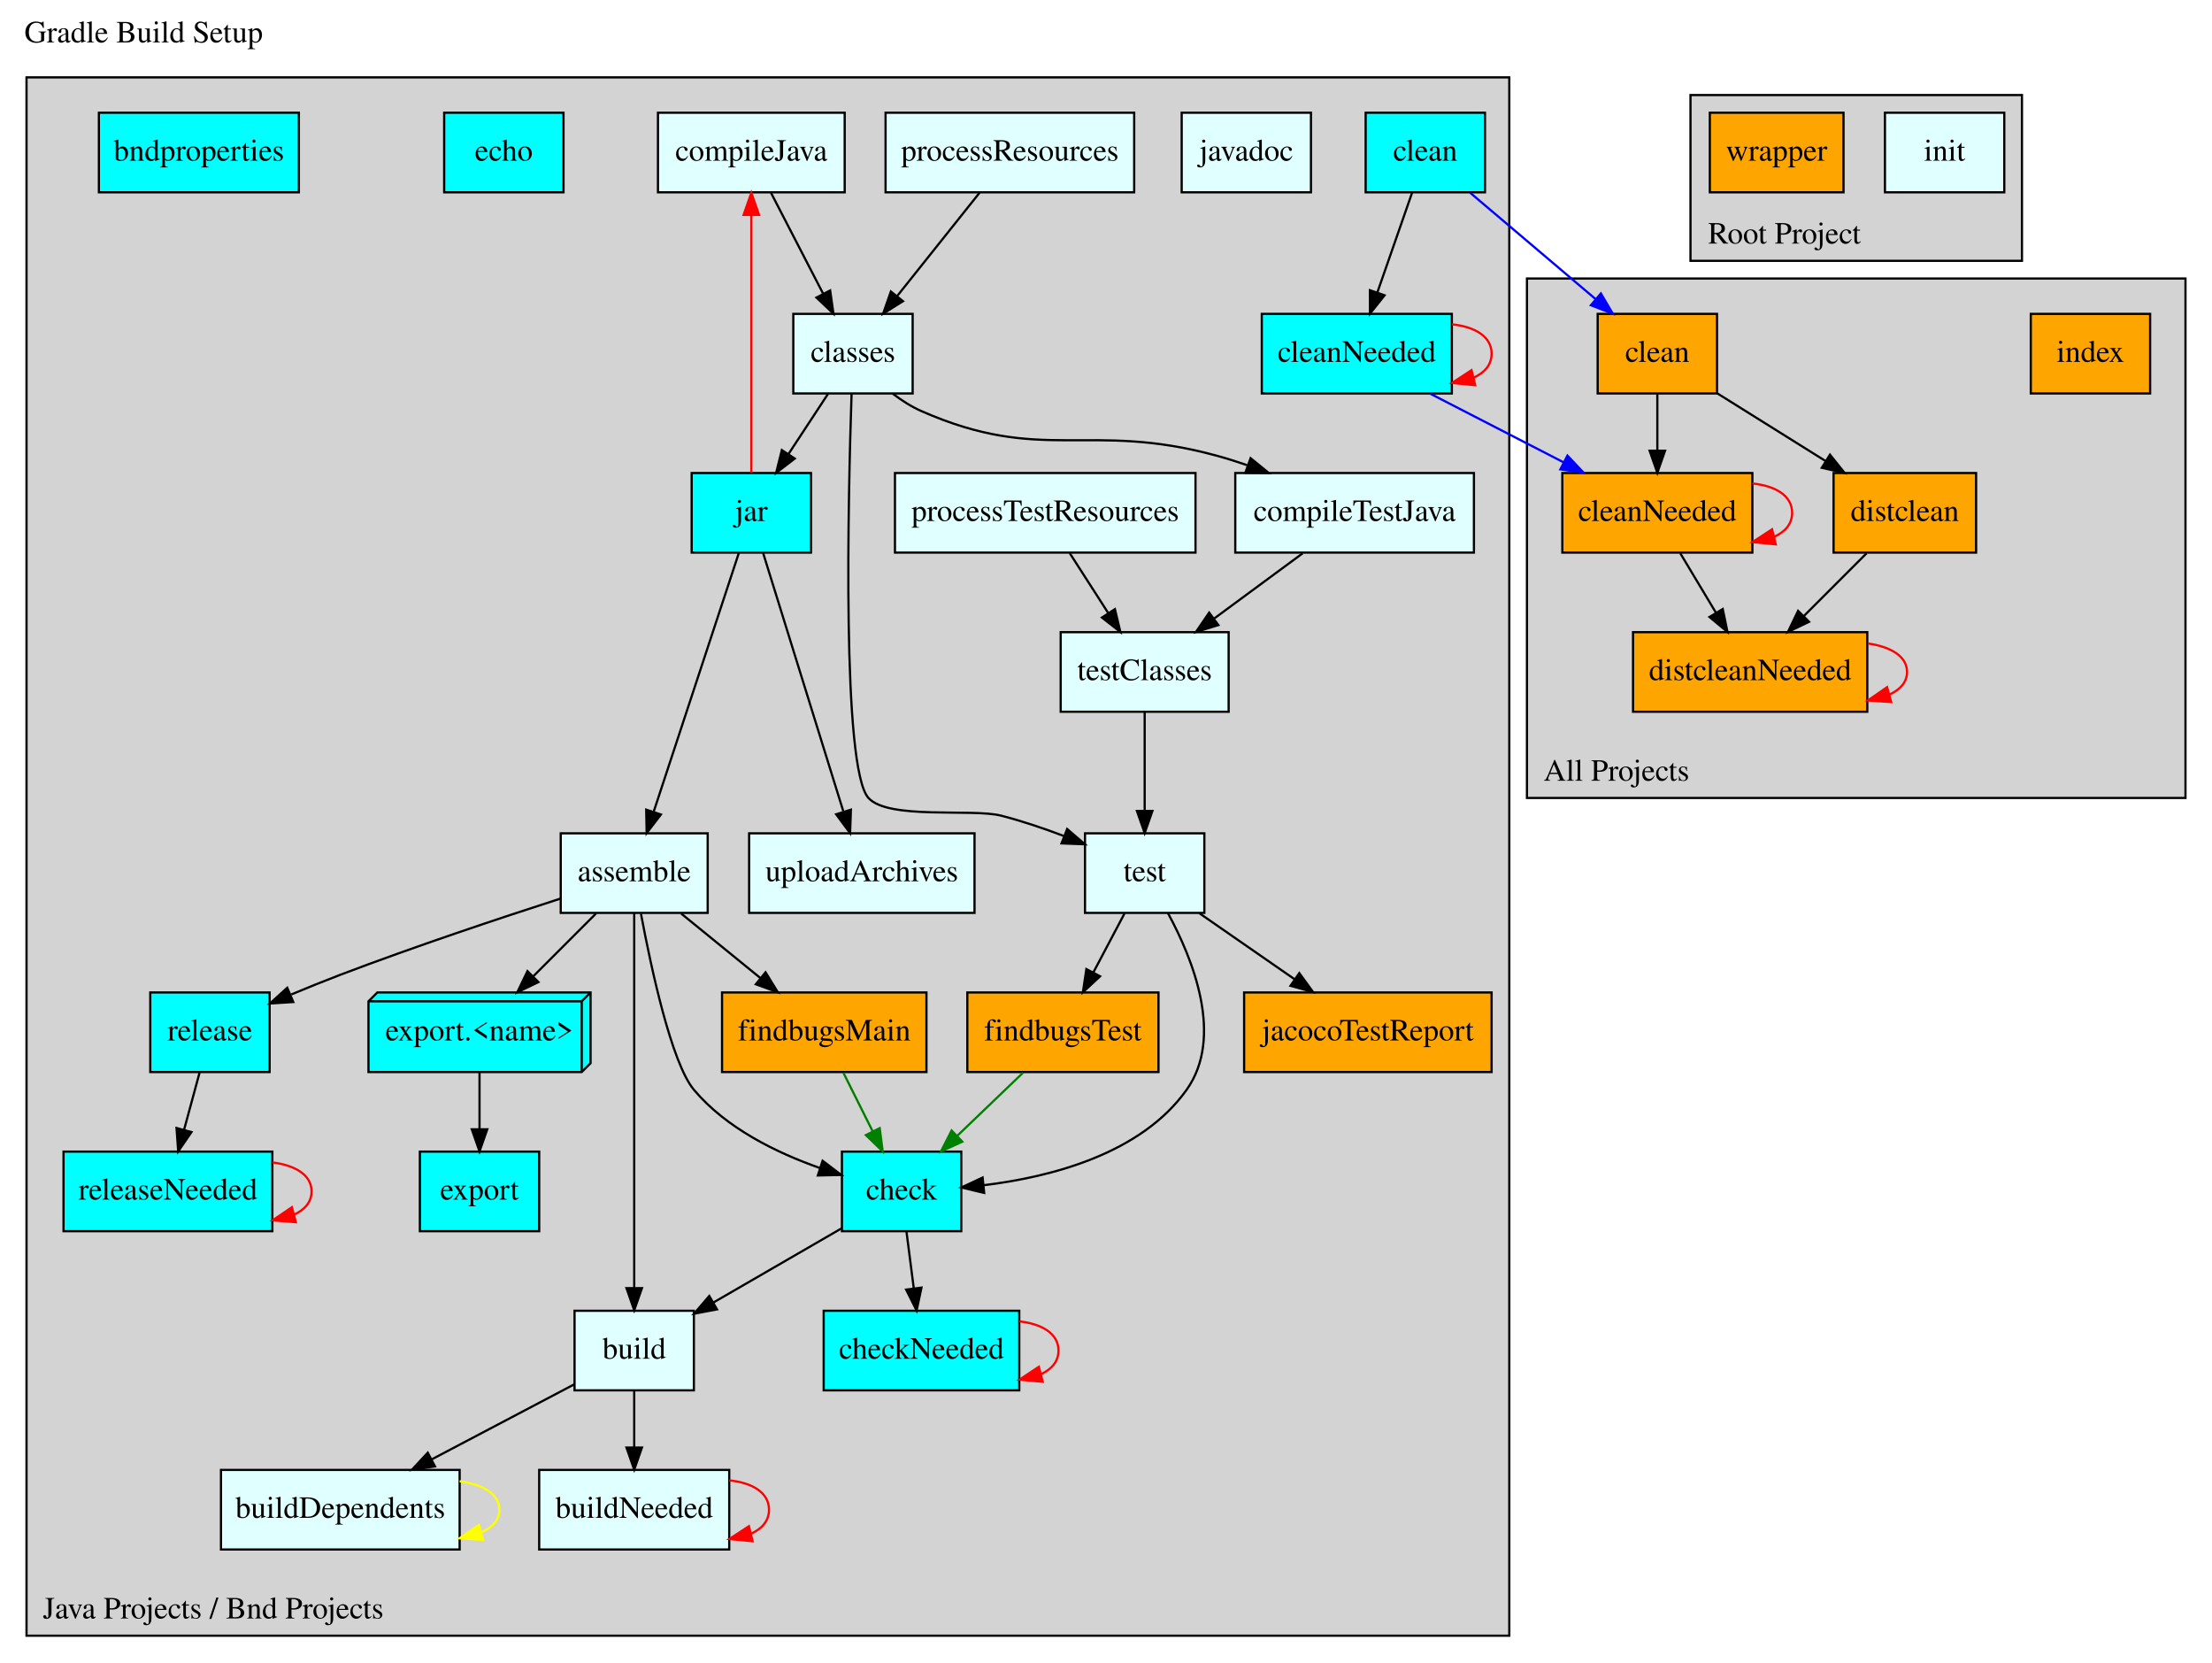
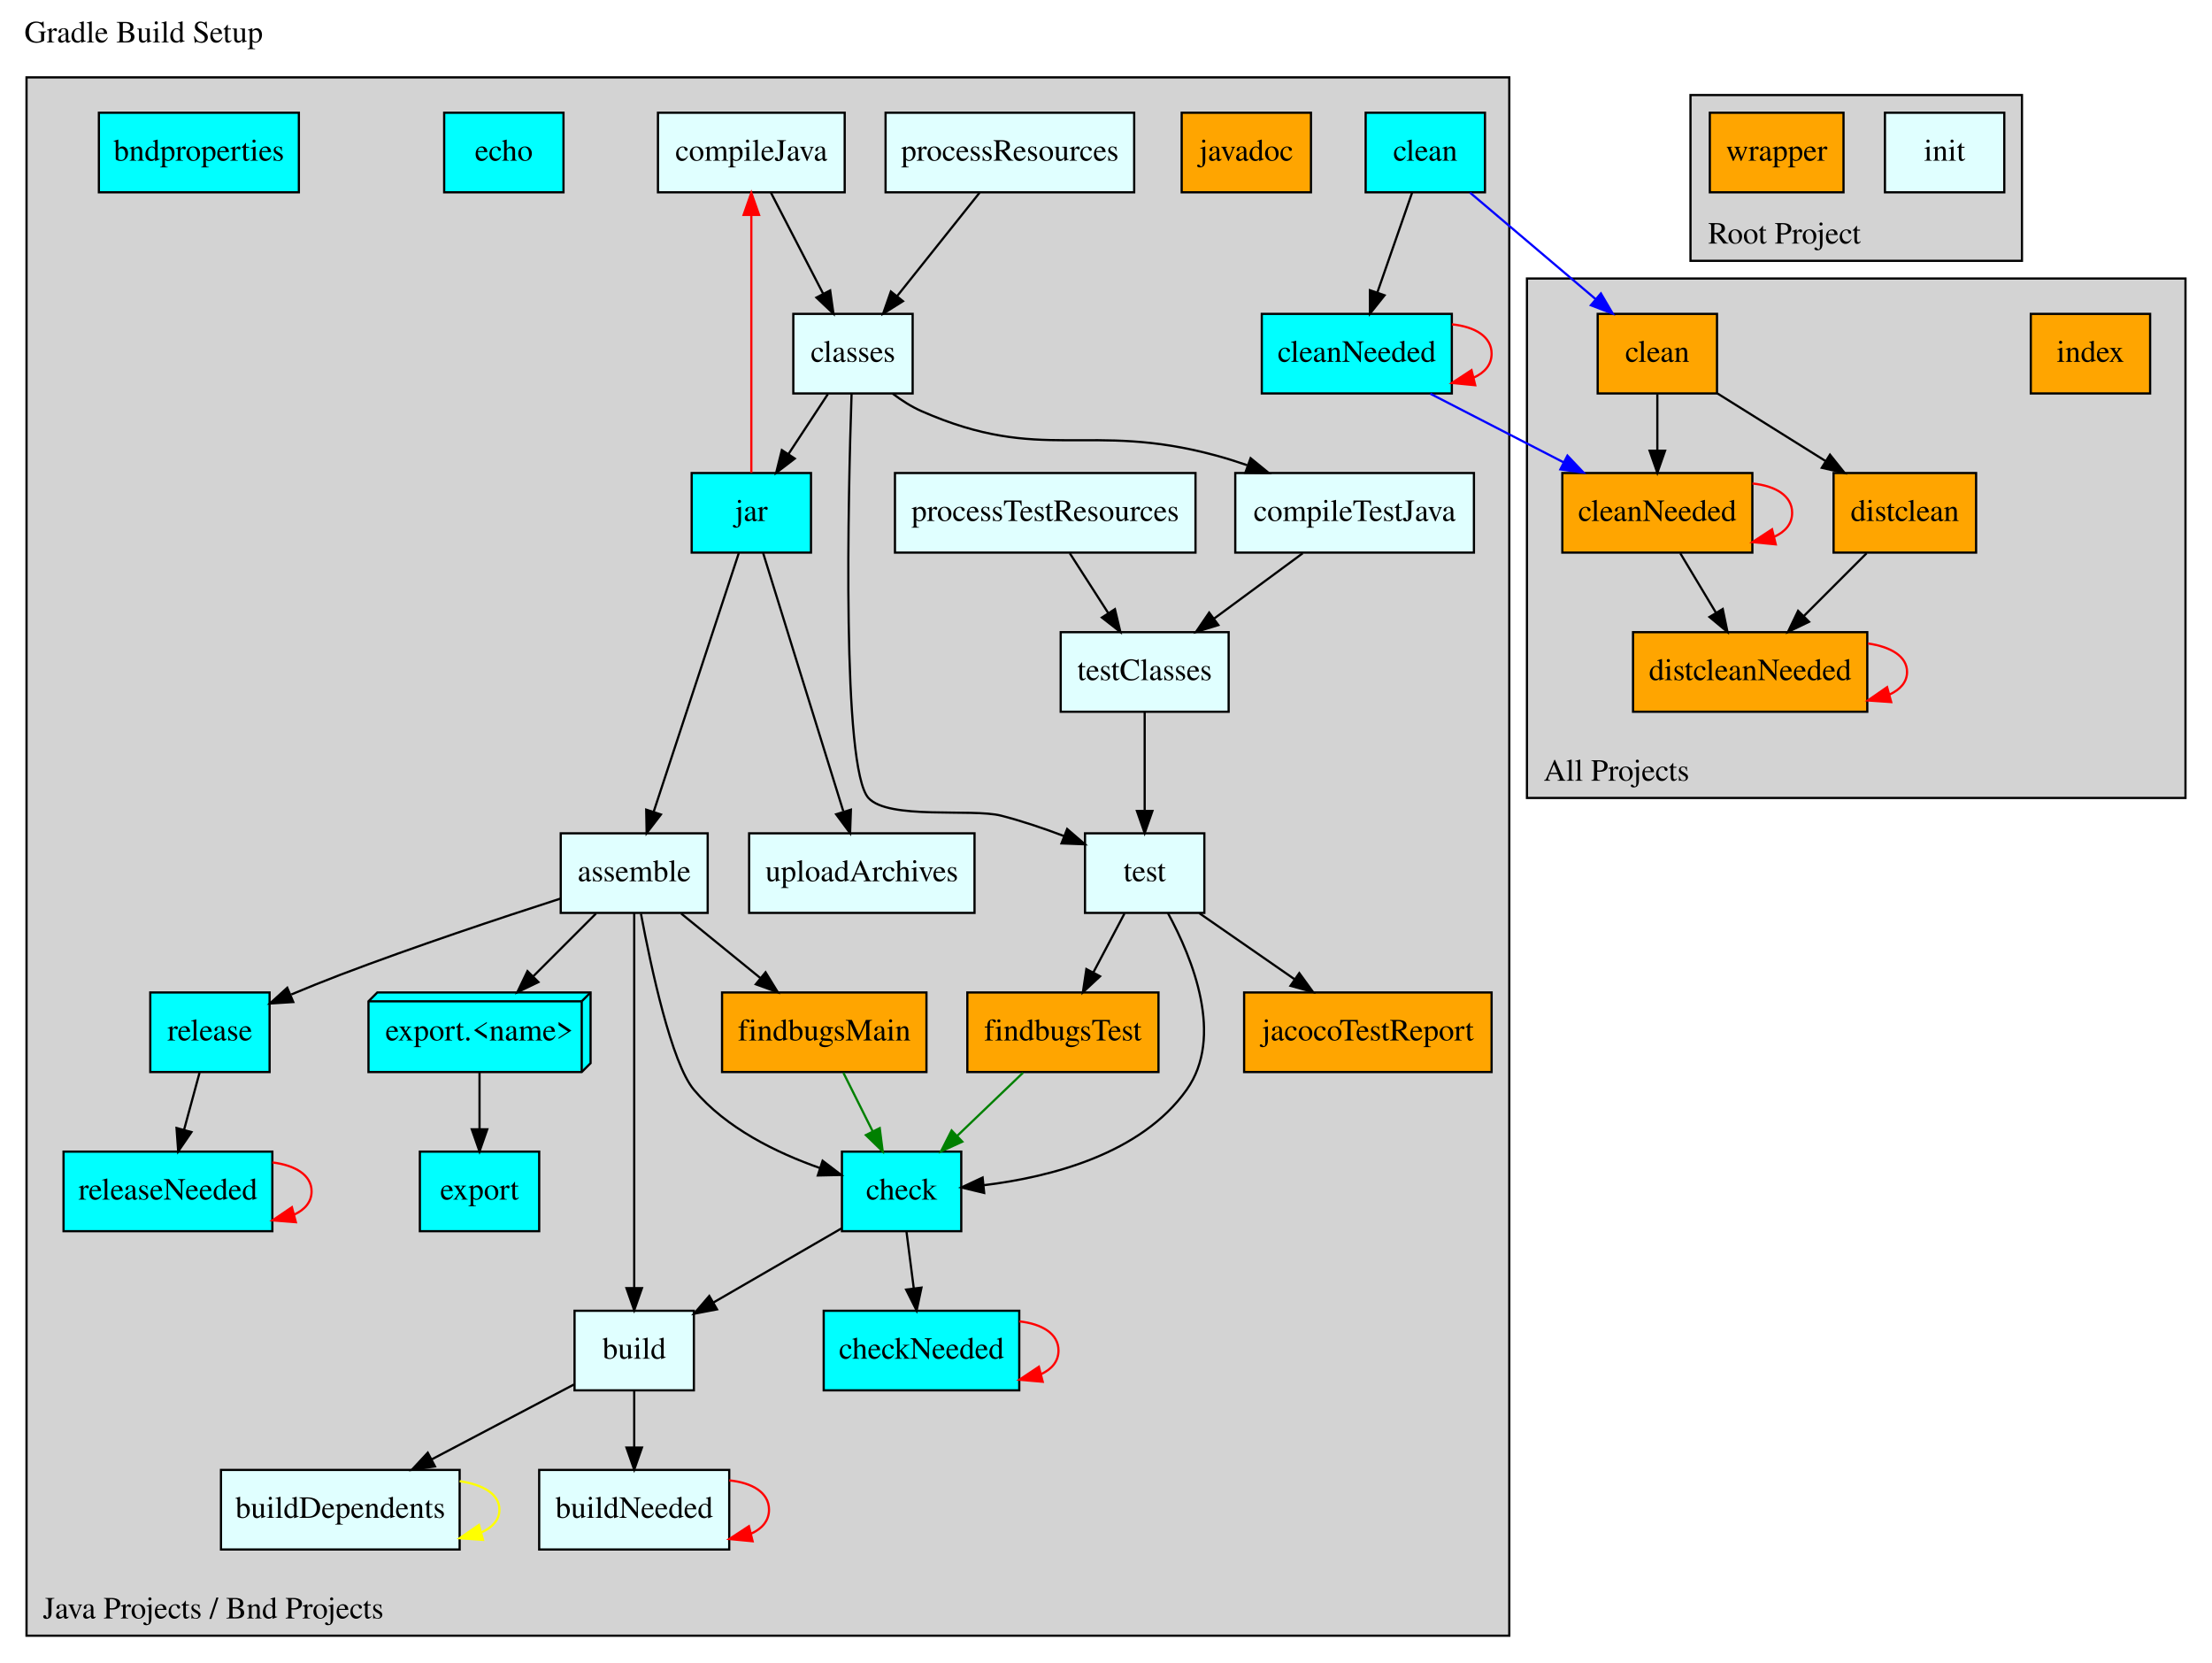
<svg xmlns="http://www.w3.org/2000/svg" width="1001pt" height="752pt" viewBox="0.00 0.00 1001.00 752.00">
  <g id="graph0" class="graph" transform="scale(1 1) rotate(0) translate(4 748)">
    <polygon fill="white" stroke="white" points="-4,4 -4,-748 997,-748 997,4 -4,4" />
    <text text-anchor="middle" x="61" y="-728.8" font-family="Times,serif" font-size="14.00">Gradle Build Setup</text>
    <g id="clust1" class="cluster">
      <polygon fill="lightgrey" stroke="black" points="8,-8 8,-713 679,-713 679,-8 8,-8" />
      <text text-anchor="middle" x="92.5" y="-15.8" font-family="Times,serif" font-size="14.00">Java Projects / Bnd Projects</text>
    </g>
    <g id="clust2" class="cluster" />
    <g id="clust3" class="cluster" />
    <g id="clust4" class="cluster" />
    <g id="clust5" class="cluster" />
    <g id="clust6" class="cluster" />
    <g id="clust7" class="cluster" />
    <g id="clust8" class="cluster" />
    <g id="clust9" class="cluster" />
    <g id="clust10" class="cluster" />
    <g id="clust11" class="cluster" />
    <g id="clust12" class="cluster">
      <polygon fill="lightgrey" stroke="black" points="687,-387 687,-622 985,-622 985,-387 687,-387" />
      <text text-anchor="middle" x="727.5" y="-394.8" font-family="Times,serif" font-size="14.00">All Projects</text>
    </g>
    <g id="clust13" class="cluster" />
    <g id="clust14" class="cluster" />
    <g id="clust15" class="cluster">
      <polygon fill="lightgrey" stroke="black" points="761,-630 761,-705 911,-705 911,-630 761,-630" />
      <text text-anchor="middle" x="803.5" y="-637.8" font-family="Times,serif" font-size="14.00">Root Project</text>
    </g>
    <g id="node1" class="node">
      <polygon fill="lightcyan" stroke="black" points="378.25,-697 293.75,-697 293.75,-661 378.25,-661 378.25,-697" />
      <text text-anchor="middle" x="336" y="-675.3" font-family="Times,serif" font-size="14.00">compileJava</text>
    </g>
    <g id="node3" class="node">
      <polygon fill="lightcyan" stroke="black" points="409,-606 355,-606 355,-570 409,-570 409,-606" />
      <text text-anchor="middle" x="382" y="-584.3" font-family="Times,serif" font-size="14.00">classes</text>
    </g>
    <g id="edge1" class="edge">
      <path fill="none" stroke="black" d="M344.869,-660.84C351.551,-647.912 360.831,-629.958 368.442,-615.232" />
      <polygon fill="black" stroke="black" points="371.676,-616.598 373.158,-606.107 365.457,-613.384 371.676,-616.598" />
    </g>
    <g id="node2" class="node">
      <polygon fill="lightcyan" stroke="black" points="509.25,-697 396.75,-697 396.75,-661 509.25,-661 509.25,-697" />
      <text text-anchor="middle" x="453" y="-675.3" font-family="Times,serif" font-size="14.00">processResources</text>
    </g>
    <g id="edge2" class="edge">
      <path fill="none" stroke="black" d="M439.31,-660.84C428.702,-647.543 413.852,-628.927 401.927,-613.978" />
      <polygon fill="black" stroke="black" points="404.62,-611.742 395.647,-606.107 399.148,-616.107 404.62,-611.742" />
    </g>
    <g id="node4" class="node">
      <polygon fill="cyan" stroke="black" points="363,-534 309,-534 309,-498 363,-498 363,-534" />
      <text text-anchor="middle" x="336" y="-512.3" font-family="Times,serif" font-size="14.00">jar</text>
    </g>
    <g id="edge4" class="edge">
      <path fill="none" stroke="black" d="M370.629,-569.697C365.282,-561.559 358.796,-551.689 352.889,-542.701" />
      <polygon fill="black" stroke="black" points="355.657,-540.539 347.24,-534.104 349.807,-544.384 355.657,-540.539" />
    </g>
    <g id="node5" class="node">
      <polygon fill="lightcyan" stroke="black" points="663,-534 555,-534 555,-498 663,-498 663,-534" />
      <text text-anchor="middle" x="609" y="-512.3" font-family="Times,serif" font-size="14.00">compileTestJava</text>
    </g>
    <g id="edge3" class="edge">
      <path fill="none" stroke="black" d="M399.959,-569.924C403.996,-566.856 408.442,-564.002 413,-562 467.727,-537.956 488.288,-557.57 546,-542 550.722,-540.726 555.571,-539.207 560.382,-537.556" />
      <polygon fill="black" stroke="black" points="561.94,-540.714 570.15,-534.017 559.555,-534.132 561.94,-540.714" />
    </g>
    <g id="node8" class="node">
      <polygon fill="lightcyan" stroke="black" points="541,-371 487,-371 487,-335 541,-335 541,-371" />
      <text text-anchor="middle" x="514" y="-349.3" font-family="Times,serif" font-size="14.00">test</text>
    </g>
    <g id="edge5" class="edge">
      <path fill="none" stroke="black" d="M381.366,-569.954C379.828,-524.05 376.863,-400.383 389,-387 398.036,-377.036 435.966,-382.326 449,-379 458.378,-376.607 468.246,-373.266 477.381,-369.804" />
      <polygon fill="black" stroke="black" points="478.924,-372.958 486.948,-366.039 476.361,-366.444 478.924,-372.958" />
    </g>
    <g id="edge21" class="edge">
      <path fill="none" stroke="red" d="M336,-534.106C336,-561.866 336,-616.974 336,-650.354" />
      <polygon fill="red" stroke="red" points="332.5,-650.77 336,-660.77 339.5,-650.77 332.5,-650.77" />
    </g>
    <g id="node9" class="node">
      <polygon fill="lightcyan" stroke="black" points="437,-371 335,-371 335,-335 437,-335 437,-371" />
      <text text-anchor="middle" x="386" y="-349.3" font-family="Times,serif" font-size="14.00">uploadArchives</text>
    </g>
    <g id="edge8" class="edge">
      <path fill="none" stroke="black" d="M341.351,-497.77C350.035,-469.808 367.263,-414.333 377.595,-381.064" />
      <polygon fill="black" stroke="black" points="381.064,-381.694 380.688,-371.106 374.379,-379.618 381.064,-381.694" />
    </g>
    <g id="node10" class="node">
      <polygon fill="lightcyan" stroke="black" points="316.25,-371 249.75,-371 249.75,-335 316.25,-335 316.25,-371" />
      <text text-anchor="middle" x="283" y="-349.3" font-family="Times,serif" font-size="14.00">assemble</text>
    </g>
    <g id="edge9" class="edge">
      <path fill="none" stroke="black" d="M330.328,-497.77C321.083,-469.687 302.703,-413.853 291.768,-380.633" />
      <polygon fill="black" stroke="black" points="295.083,-379.51 288.631,-371.106 288.434,-381.699 295.083,-379.51" />
    </g>
    <g id="node7" class="node">
      <polygon fill="lightcyan" stroke="black" points="552,-462 476,-462 476,-426 552,-426 552,-462" />
      <text text-anchor="middle" x="514" y="-440.3" font-family="Times,serif" font-size="14.00">testClasses</text>
    </g>
    <g id="edge6" class="edge">
      <path fill="none" stroke="black" d="M585.517,-497.697C573.437,-488.796 558.546,-477.823 545.484,-468.199" />
      <polygon fill="black" stroke="black" points="547.34,-465.219 537.213,-462.104 543.187,-470.854 547.34,-465.219" />
    </g>
    <g id="node6" class="node">
      <polygon fill="lightcyan" stroke="black" points="537,-534 401,-534 401,-498 537,-498 537,-534" />
      <text text-anchor="middle" x="469" y="-512.3" font-family="Times,serif" font-size="14.00">processTestResources</text>
    </g>
    <g id="edge7" class="edge">
      <path fill="none" stroke="black" d="M480.124,-497.697C485.355,-489.559 491.7,-479.689 497.478,-470.701" />
      <polygon fill="black" stroke="black" points="500.541,-472.409 503.004,-462.104 494.653,-468.623 500.541,-472.409" />
    </g>
    <g id="edge10" class="edge">
      <path fill="none" stroke="black" d="M514,-425.84C514,-413.281 514,-395.979 514,-381.502" />
      <polygon fill="black" stroke="black" points="517.5,-381.107 514,-371.107 510.5,-381.107 517.5,-381.107" />
    </g>
    <g id="node11" class="node">
      <polygon fill="cyan" stroke="black" points="431,-227 377,-227 377,-191 431,-191 431,-227" />
      <text text-anchor="middle" x="404" y="-205.3" font-family="Times,serif" font-size="14.00">check</text>
    </g>
    <g id="edge13" class="edge">
      <path fill="none" stroke="black" d="M524.513,-334.932C535.806,-314.167 549.992,-278.924 533,-255 512.359,-225.939 471.497,-215.49 441.268,-211.816" />
      <polygon fill="black" stroke="black" points="441.373,-208.309 431.07,-210.78 440.665,-215.273 441.373,-208.309" />
    </g>
    <g id="node21" class="node">
      <polygon fill="orange" stroke="black" points="520.25,-299 433.75,-299 433.75,-263 520.25,-263 520.25,-299" />
      <text text-anchor="middle" x="477" y="-277.3" font-family="Times,serif" font-size="14.00">findbugsTest</text>
    </g>
    <g id="edge30" class="edge">
      <path fill="none" stroke="black" d="M504.854,-334.697C500.597,-326.644 495.444,-316.894 490.734,-307.982" />
      <polygon fill="black" stroke="black" points="493.808,-306.31 486.041,-299.104 487.62,-309.581 493.808,-306.31" />
    </g>
    <g id="node27" class="node">
      <polygon fill="orange" stroke="black" points="671,-299 559,-299 559,-263 671,-263 671,-299" />
      <text text-anchor="middle" x="615" y="-277.3" font-family="Times,serif" font-size="14.00">jacocoTestReport</text>
    </g>
    <g id="edge33" class="edge">
      <path fill="none" stroke="black" d="M538.707,-334.876C551.669,-325.893 567.728,-314.763 581.765,-305.034" />
      <polygon fill="black" stroke="black" points="583.972,-307.763 590.198,-299.19 579.985,-302.009 583.972,-307.763" />
    </g>
    <g id="edge12" class="edge">
      <path fill="none" stroke="black" d="M286.053,-334.616C290.649,-310.112 299.89,-267.054 310,-255 324.621,-237.567 347.56,-226.402 367.117,-219.554" />
      <polygon fill="black" stroke="black" points="368.256,-222.865 376.683,-216.444 366.091,-216.208 368.256,-222.865" />
    </g>
    <g id="node13" class="node">
      <polygon fill="cyan" stroke="black" points="118,-299 64,-299 64,-263 118,-263 118,-299" />
      <text text-anchor="middle" x="91" y="-277.3" font-family="Times,serif" font-size="14.00">release</text>
    </g>
    <g id="edge22" class="edge">
      <path fill="none" stroke="black" d="M249.688,-341.491C222.638,-332.776 183.605,-319.784 150,-307 142.78,-304.253 135.136,-301.157 127.829,-298.104" />
      <polygon fill="black" stroke="black" points="128.719,-294.68 118.146,-294.003 125.989,-301.125 128.719,-294.68" />
    </g>
    <g id="node15" class="node">
      <polygon fill="cyan" stroke="black" points="263.25,-299 166.75,-299 162.75,-295 162.75,-263 259.25,-263 263.25,-267 263.25,-299" />
      <polyline fill="none" stroke="black" points="259.25,-295 162.75,-295 " />
      <polyline fill="none" stroke="black" points="259.25,-295 259.25,-263 " />
      <polyline fill="none" stroke="black" points="259.25,-295 263.25,-299 " />
      <text text-anchor="middle" x="213" y="-277.3" font-family="Times,serif" font-size="14.00">export.&lt;name&gt;</text>
    </g>
    <g id="edge23" class="edge">
      <path fill="none" stroke="black" d="M265.697,-334.697C257.135,-326.135 246.656,-315.656 237.304,-306.304" />
      <polygon fill="black" stroke="black" points="239.65,-303.701 230.104,-299.104 234.701,-308.65 239.65,-303.701" />
    </g>
    <g id="node17" class="node">
      <polygon fill="lightcyan" stroke="black" points="310,-155 256,-155 256,-119 310,-119 310,-155" />
      <text text-anchor="middle" x="283" y="-133.3" font-family="Times,serif" font-size="14.00">build</text>
    </g>
    <g id="edge11" class="edge">
      <path fill="none" stroke="black" d="M283,-334.849C283,-297.832 283,-210.181 283,-165.386" />
      <polygon fill="black" stroke="black" points="286.5,-165.232 283,-155.232 279.5,-165.232 286.5,-165.232" />
    </g>
    <g id="node20" class="node">
      <polygon fill="orange" stroke="black" points="415.25,-299 322.75,-299 322.75,-263 415.25,-263 415.25,-299" />
      <text text-anchor="middle" x="369" y="-277.3" font-family="Times,serif" font-size="14.00">findbugsMain</text>
    </g>
    <g id="edge29" class="edge">
      <path fill="none" stroke="black" d="M304.258,-334.697C315.089,-325.881 328.418,-315.032 340.16,-305.474" />
      <polygon fill="black" stroke="black" points="342.44,-308.132 347.986,-299.104 338.021,-302.703 342.44,-308.132" />
    </g>
    <g id="node12" class="node">
      <polygon fill="cyan" stroke="black" points="457.25,-155 368.75,-155 368.75,-119 457.25,-119 457.25,-155" />
      <text text-anchor="middle" x="413" y="-133.3" font-family="Times,serif" font-size="14.00">checkNeeded</text>
    </g>
    <g id="edge14" class="edge">
      <path fill="none" stroke="black" d="M406.225,-190.697C407.217,-182.983 408.408,-173.712 409.514,-165.112" />
      <polygon fill="black" stroke="black" points="412.997,-165.469 410.801,-155.104 406.054,-164.576 412.997,-165.469" />
    </g>
    <g id="edge16" class="edge">
      <path fill="none" stroke="black" d="M376.845,-192.291C359.72,-182.383 337.411,-169.477 318.841,-158.734" />
      <polygon fill="black" stroke="black" points="320.473,-155.635 310.064,-153.657 316.967,-161.694 320.473,-155.635" />
    </g>
    <g id="edge15" class="edge">
      <path fill="none" stroke="red" d="M457.306,-150.203C467.507,-149.065 475,-144.664 475,-137 475,-132.09 471.925,-128.52 467.032,-126.288" />
      <polygon fill="red" stroke="red" points="467.862,-122.888 457.306,-123.797 466.125,-129.669 467.862,-122.888" />
    </g>
    <g id="node14" class="node">
      <polygon fill="cyan" stroke="black" points="119.25,-227 24.75,-227 24.75,-191 119.25,-191 119.25,-227" />
      <text text-anchor="middle" x="72" y="-205.3" font-family="Times,serif" font-size="14.00">releaseNeeded</text>
    </g>
    <g id="edge25" class="edge">
      <path fill="none" stroke="black" d="M86.303,-262.697C84.187,-254.898 81.638,-245.509 79.282,-236.829" />
      <polygon fill="black" stroke="black" points="82.64,-235.838 76.643,-227.104 75.884,-237.672 82.64,-235.838" />
    </g>
    <g id="edge26" class="edge">
      <path fill="none" stroke="red" d="M119.326,-222.101C129.571,-220.82 137,-216.453 137,-209 137,-204.225 133.951,-200.717 129.066,-198.476" />
      <polygon fill="red" stroke="red" points="129.889,-195.073 119.326,-195.899 128.098,-201.84 129.889,-195.073" />
    </g>
    <g id="node16" class="node">
      <polygon fill="cyan" stroke="black" points="240,-227 186,-227 186,-191 240,-191 240,-227" />
      <text text-anchor="middle" x="213" y="-205.3" font-family="Times,serif" font-size="14.00">export</text>
    </g>
    <g id="edge24" class="edge">
      <path fill="none" stroke="black" d="M213,-262.697C213,-254.983 213,-245.712 213,-237.112" />
      <polygon fill="black" stroke="black" points="216.5,-237.104 213,-227.104 209.5,-237.104 216.5,-237.104" />
    </g>
    <g id="node18" class="node">
      <polygon fill="lightcyan" stroke="black" points="204,-83 96,-83 96,-47 204,-47 204,-83" />
      <text text-anchor="middle" x="150" y="-61.3" font-family="Times,serif" font-size="14.00">buildDependents</text>
    </g>
    <g id="edge17" class="edge">
      <path fill="none" stroke="black" d="M255.765,-121.666C237.228,-111.91 212.351,-98.816 191.38,-87.779" />
      <polygon fill="black" stroke="black" points="192.839,-84.592 182.36,-83.032 189.579,-90.786 192.839,-84.592" />
    </g>
    <g id="node19" class="node">
      <polygon fill="lightcyan" stroke="black" points="326,-83 240,-83 240,-47 326,-47 326,-83" />
      <text text-anchor="middle" x="283" y="-61.3" font-family="Times,serif" font-size="14.00">buildNeeded</text>
    </g>
    <g id="edge19" class="edge">
      <path fill="none" stroke="black" d="M283,-118.697C283,-110.983 283,-101.712 283,-93.112" />
      <polygon fill="black" stroke="black" points="286.5,-93.104 283,-83.104 279.5,-93.104 286.5,-93.104" />
    </g>
    <g id="edge18" class="edge">
      <path fill="none" stroke="yellow" d="M204.007,-77.899C214.529,-76.401 222,-72.102 222,-65 222,-60.451 218.934,-57.051 213.964,-54.801" />
      <polygon fill="yellow" stroke="yellow" points="214.575,-51.341 204.007,-52.101 212.742,-58.096 214.575,-51.341" />
    </g>
    <g id="edge20" class="edge">
      <path fill="none" stroke="red" d="M326.036,-78.262C336.355,-77.225 344,-72.805 344,-65 344,-60 340.862,-56.389 335.894,-54.167" />
      <polygon fill="red" stroke="red" points="336.583,-50.732 326.036,-51.738 334.909,-57.529 336.583,-50.732" />
    </g>
    <g id="edge31" class="edge">
      <path fill="none" stroke="green" d="M377.652,-262.697C381.636,-254.728 386.45,-245.1 390.868,-236.264" />
      <polygon fill="green" stroke="green" points="394.106,-237.614 395.448,-227.104 387.845,-234.483 394.106,-237.614" />
    </g>
    <g id="edge32" class="edge">
      <path fill="none" stroke="green" d="M458.955,-262.697C449.938,-254.05 438.882,-243.449 429.057,-234.027" />
      <polygon fill="green" stroke="green" points="431.478,-231.499 421.837,-227.104 426.633,-236.552 431.478,-231.499" />
    </g>
    <g id="node22" class="node">
-       <polygon fill="lightcyan" stroke="black" points="589.25,-697 530.75,-697 530.75,-661 589.25,-661 589.25,-697" />
+       <polygon fill="orange" stroke="black" points="589.25,-697 530.75,-697 530.75,-661 589.25,-661 589.25,-697" />
      <text text-anchor="middle" x="560" y="-675.3" font-family="Times,serif" font-size="14.00">javadoc</text>
    </g>
    <g id="node23" class="node">
      <polygon fill="cyan" stroke="black" points="668,-697 614,-697 614,-661 668,-661 668,-697" />
      <text text-anchor="middle" x="641" y="-675.3" font-family="Times,serif" font-size="14.00">clean</text>
    </g>
    <g id="node24" class="node">
      <polygon fill="cyan" stroke="black" points="653,-606 567,-606 567,-570 653,-570 653,-606" />
      <text text-anchor="middle" x="610" y="-584.3" font-family="Times,serif" font-size="14.00">cleanNeeded</text>
    </g>
    <g id="edge27" class="edge">
      <path fill="none" stroke="black" d="M635.023,-660.84C630.563,-648.035 624.385,-630.299 619.284,-615.654" />
      <polygon fill="black" stroke="black" points="622.553,-614.4 615.959,-606.107 615.943,-616.702 622.553,-614.4" />
    </g>
    <g id="node29" class="node">
      <polygon fill="orange" stroke="black" points="773,-606 719,-606 719,-570 773,-570 773,-606" />
      <text text-anchor="middle" x="746" y="-584.3" font-family="Times,serif" font-size="14.00">clean</text>
    </g>
    <g id="edge34" class="edge">
      <path fill="none" stroke="blue" d="M661.245,-660.84C677.369,-647.173 700.12,-627.889 717.991,-612.741" />
      <polygon fill="blue" stroke="blue" points="720.452,-615.243 725.817,-606.107 715.926,-609.903 720.452,-615.243" />
    </g>
    <g id="edge28" class="edge">
      <path fill="none" stroke="red" d="M653.036,-601.262C663.355,-600.225 671,-595.805 671,-588 671,-583 667.862,-579.389 662.894,-577.167" />
      <polygon fill="red" stroke="red" points="663.583,-573.732 653.036,-574.738 661.909,-580.529 663.583,-573.732" />
    </g>
    <g id="node30" class="node">
      <polygon fill="orange" stroke="black" points="789,-534 703,-534 703,-498 789,-498 789,-534" />
      <text text-anchor="middle" x="746" y="-512.3" font-family="Times,serif" font-size="14.00">cleanNeeded</text>
    </g>
    <g id="edge35" class="edge">
      <path fill="none" stroke="blue" d="M643.269,-569.876C661.463,-560.512 684.191,-548.814 703.64,-538.803" />
      <polygon fill="blue" stroke="blue" points="705.313,-541.878 712.603,-534.19 702.11,-535.654 705.313,-541.878" />
    </g>
    <g id="node25" class="node">
      <polygon fill="cyan" stroke="black" points="251,-697 197,-697 197,-661 251,-661 251,-697" />
      <text text-anchor="middle" x="224" y="-675.3" font-family="Times,serif" font-size="14.00">echo</text>
    </g>
    <g id="node26" class="node">
      <polygon fill="cyan" stroke="black" points="131.25,-697 40.75,-697 40.75,-661 131.25,-661 131.25,-697" />
      <text text-anchor="middle" x="86" y="-675.3" font-family="Times,serif" font-size="14.00">bndproperties</text>
    </g>
    <g id="node28" class="node">
      <polygon fill="orange" stroke="black" points="969,-606 915,-606 915,-570 969,-570 969,-606" />
      <text text-anchor="middle" x="942" y="-584.3" font-family="Times,serif" font-size="14.00">index</text>
    </g>
    <g id="edge36" class="edge">
      <path fill="none" stroke="black" d="M746,-569.697C746,-561.983 746,-552.712 746,-544.112" />
      <polygon fill="black" stroke="black" points="749.5,-544.104 746,-534.104 742.5,-544.104 749.5,-544.104" />
    </g>
    <g id="node31" class="node">
      <polygon fill="orange" stroke="black" points="890.25,-534 825.75,-534 825.75,-498 890.25,-498 890.25,-534" />
      <text text-anchor="middle" x="858" y="-512.3" font-family="Times,serif" font-size="14.00">distclean</text>
    </g>
    <g id="edge37" class="edge">
      <path fill="none" stroke="black" d="M773.112,-570.055C787.861,-560.837 806.29,-549.319 822.206,-539.371" />
      <polygon fill="black" stroke="black" points="824.124,-542.3 830.749,-534.032 820.414,-536.364 824.124,-542.3" />
    </g>
    <g id="edge38" class="edge">
      <path fill="none" stroke="red" d="M789.036,-529.262C799.355,-528.225 807,-523.805 807,-516 807,-511 803.862,-507.389 798.894,-505.167" />
      <polygon fill="red" stroke="red" points="799.583,-501.732 789.036,-502.738 797.909,-508.529 799.583,-501.732" />
    </g>
    <g id="node32" class="node">
      <polygon fill="orange" stroke="black" points="841,-462 735,-462 735,-426 841,-426 841,-462" />
      <text text-anchor="middle" x="788" y="-440.3" font-family="Times,serif" font-size="14.00">distcleanNeeded</text>
    </g>
    <g id="edge39" class="edge">
      <path fill="none" stroke="black" d="M756.382,-497.697C761.265,-489.559 767.187,-479.689 772.579,-470.701" />
      <polygon fill="black" stroke="black" points="775.594,-472.48 777.737,-462.104 769.591,-468.879 775.594,-472.48" />
    </g>
    <g id="edge40" class="edge">
      <path fill="none" stroke="black" d="M840.697,-497.697C832.135,-489.135 821.656,-478.656 812.304,-469.304" />
      <polygon fill="black" stroke="black" points="814.65,-466.701 805.104,-462.104 809.701,-471.65 814.65,-466.701" />
    </g>
    <g id="edge41" class="edge">
      <path fill="none" stroke="red" d="M841.257,-456.899C851.632,-455.401 859,-451.102 859,-444 859,-439.451 855.976,-436.051 851.075,-433.801" />
      <polygon fill="red" stroke="red" points="851.827,-430.378 841.257,-431.101 849.971,-437.128 851.827,-430.378" />
    </g>
    <g id="node33" class="node">
      <polygon fill="lightcyan" stroke="black" points="903,-697 849,-697 849,-661 903,-661 903,-697" />
      <text text-anchor="middle" x="876" y="-675.3" font-family="Times,serif" font-size="14.00">init</text>
    </g>
    <g id="node34" class="node">
      <polygon fill="orange" stroke="black" points="830.25,-697 769.75,-697 769.75,-661 830.25,-661 830.25,-697" />
      <text text-anchor="middle" x="800" y="-675.3" font-family="Times,serif" font-size="14.00">wrapper</text>
    </g>
  </g>
</svg>
